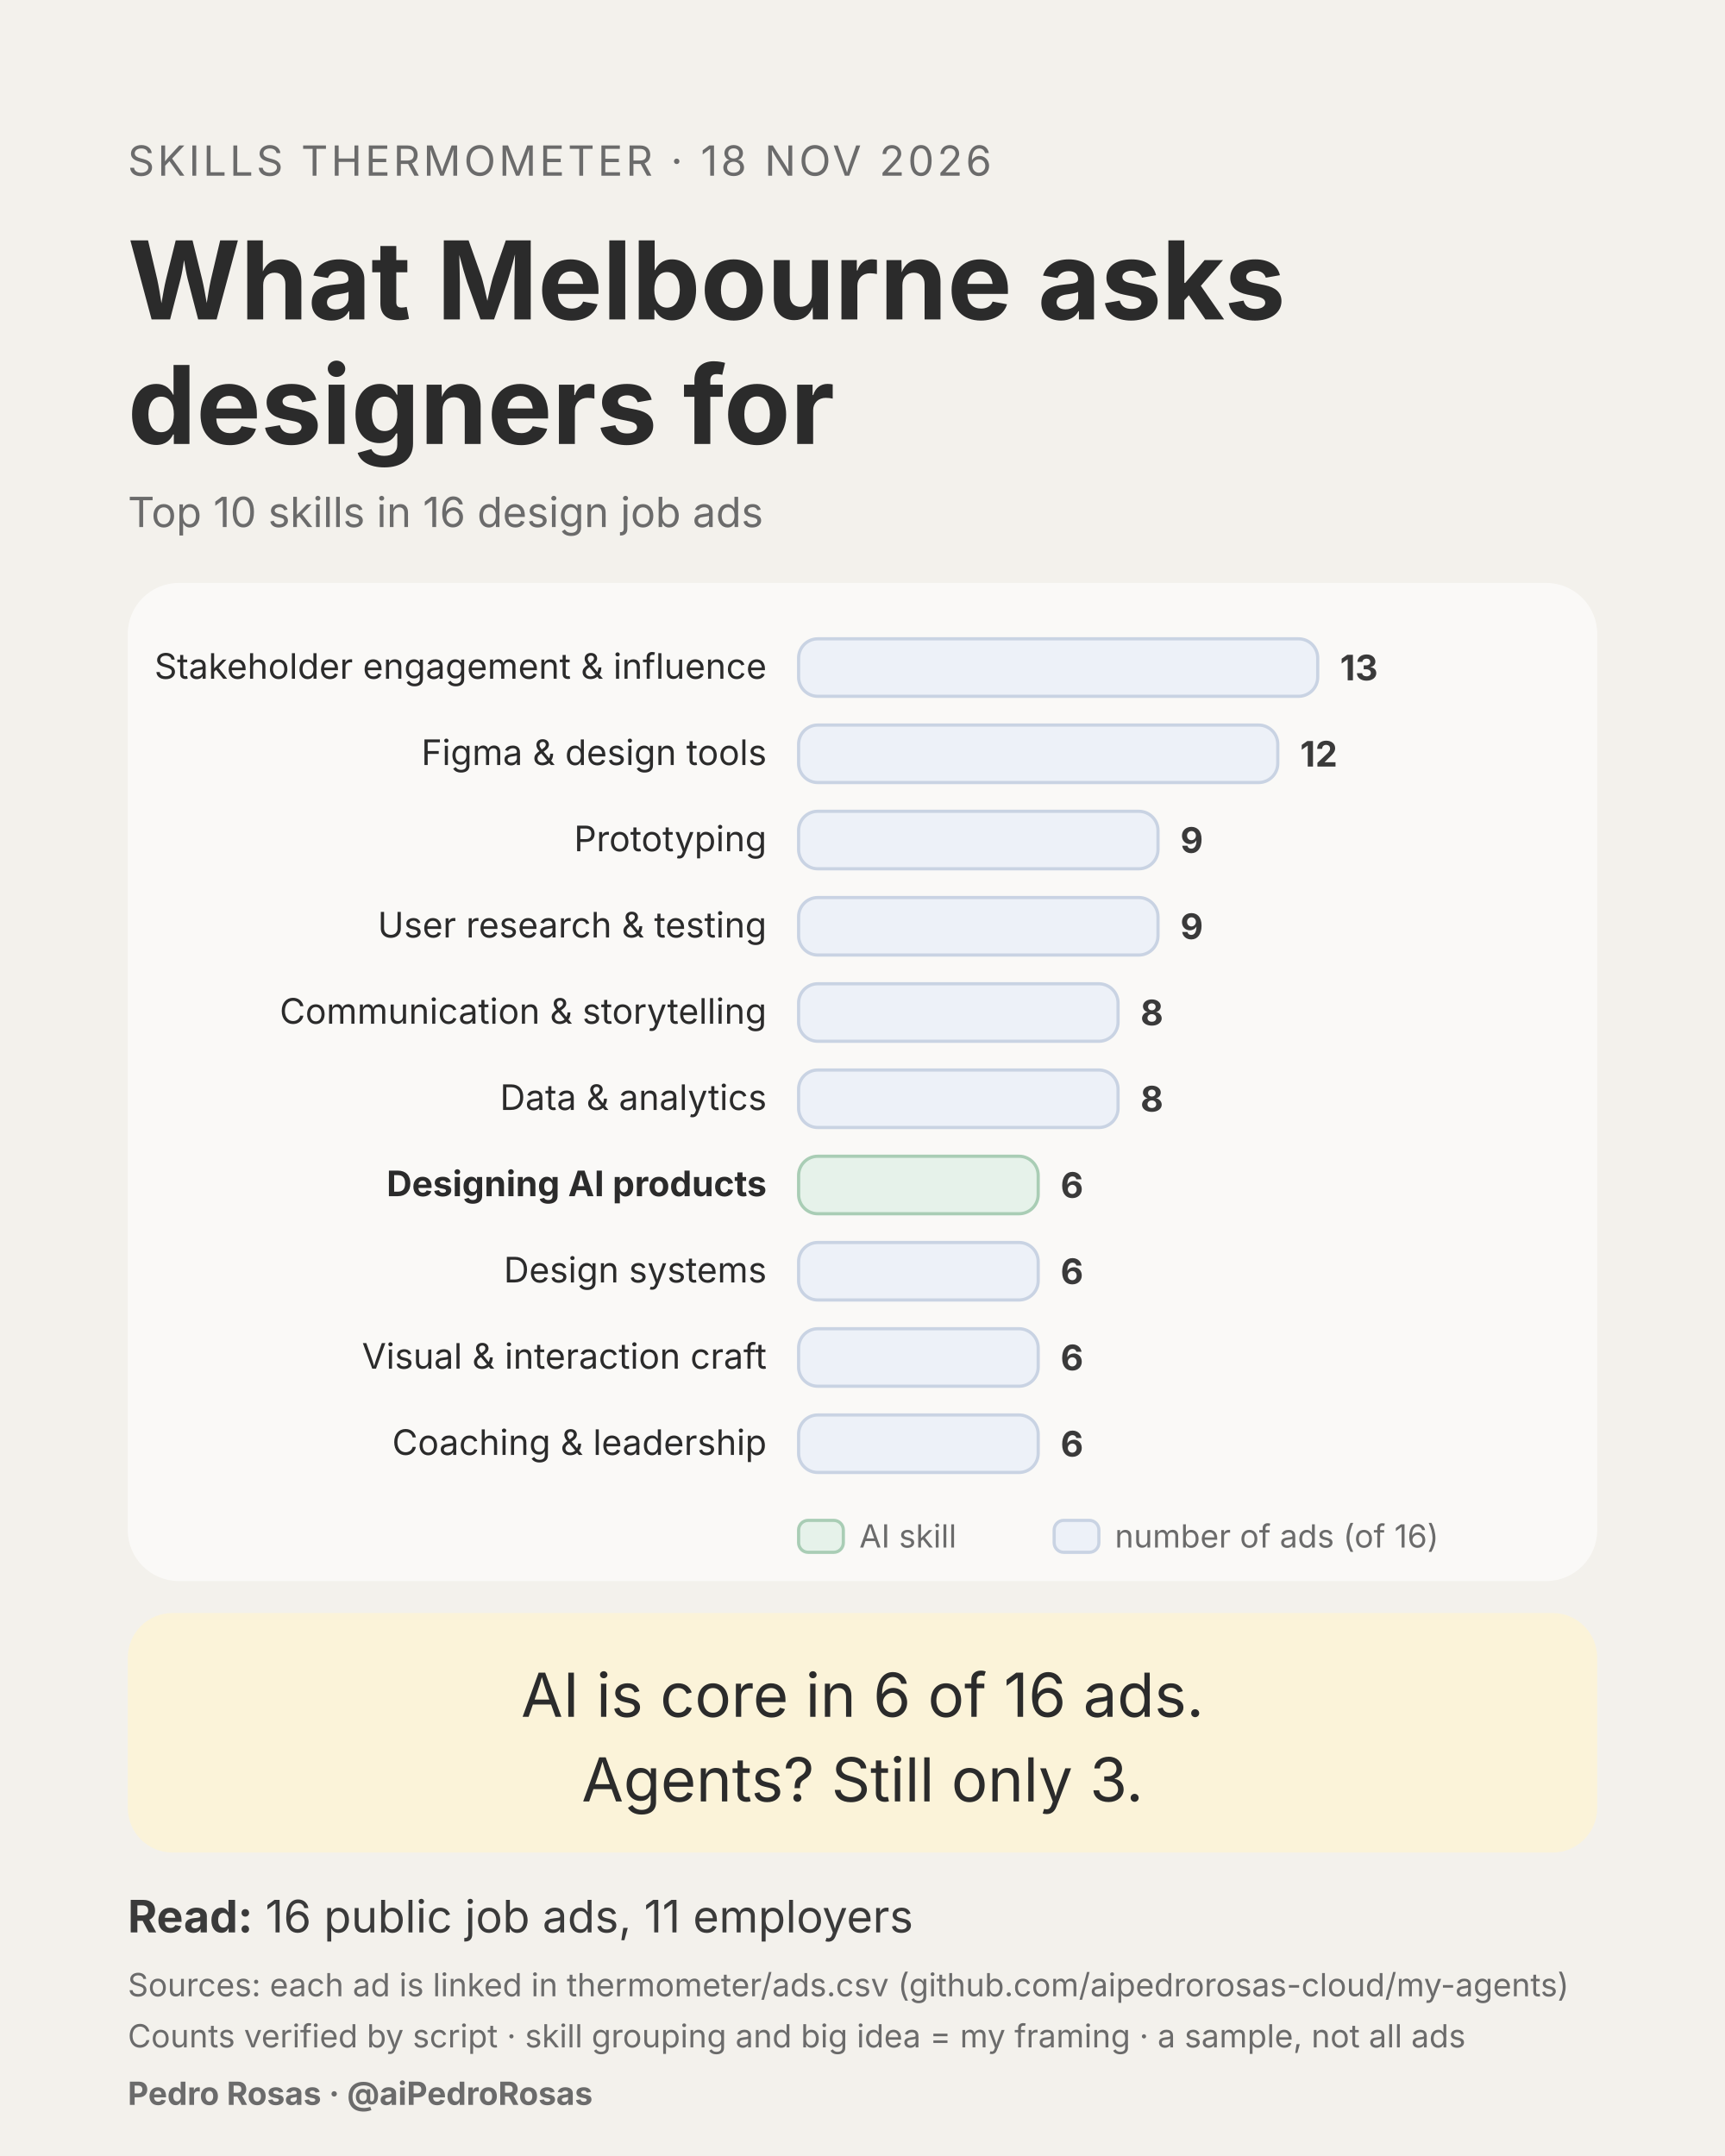
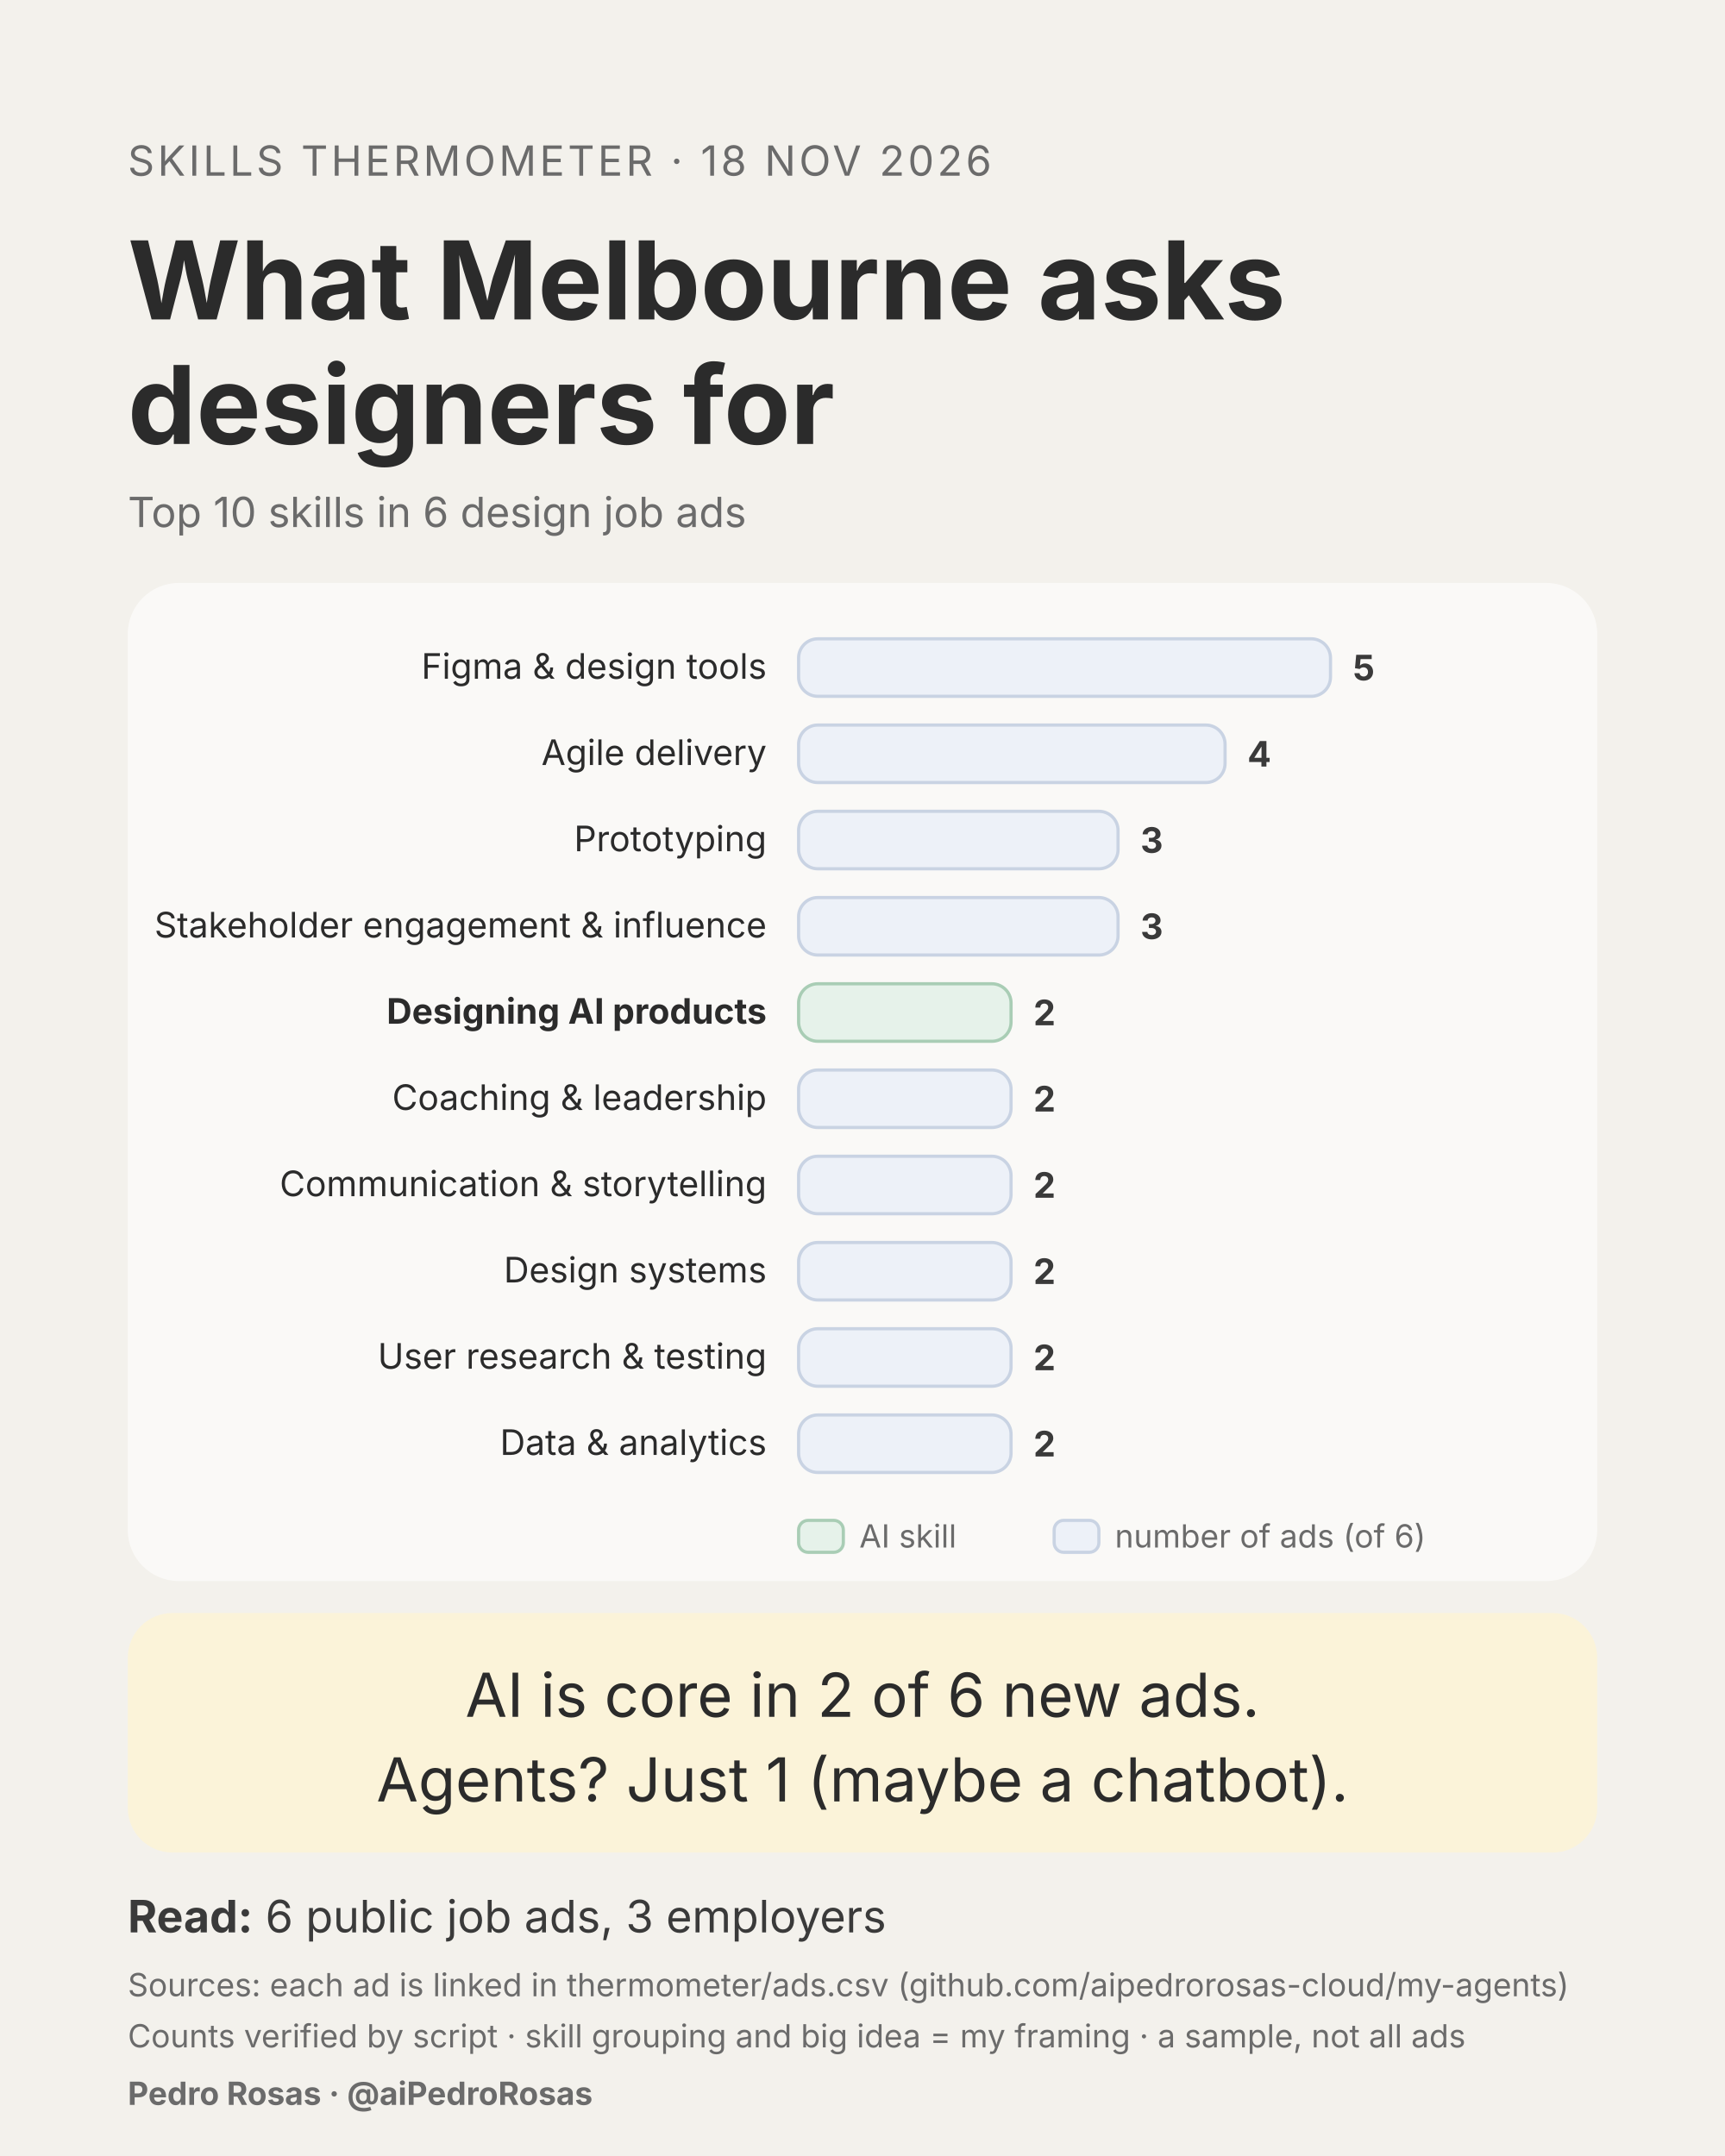
<svg xmlns="http://www.w3.org/2000/svg" width="1080" height="1350" viewBox="0 0 1080 1350" font-family="Inter, -apple-system, 'Helvetica Neue', Helvetica, Arial, sans-serif">
  <rect width="1080" height="1350" fill="#F3F1EC" />
  <text x="80" y="110" font-size="26" fill="#6B6B6B" letter-spacing="2">SKILLS THERMOMETER · 18 NOV 2026</text>
  <text x="80" y="200" font-size="68" font-weight="700" fill="#2B2B2B">What Melbourne asks</text>
  <text x="80" y="278" font-size="68" font-weight="700" fill="#2B2B2B">designers for</text>
-   <text x="80" y="330" font-size="26" fill="#6B6B6B">Top 10 skills in 16 design job ads</text>
+   <text x="80" y="330" font-size="26" fill="#6B6B6B">Top 10 skills in 6 design job ads</text>
  <rect x="80" y="365" width="920" height="625" rx="32" fill="#FFFFFF" opacity="0.6" />
-   <text x="480" y="425" font-size="22" fill="#2B2B2B" text-anchor="end">Stakeholder engagement &amp; influence</text>
-   <rect x="500" y="400" width="325" height="36" rx="12" fill="#EDF1F8" stroke="#C9D3E3" stroke-width="2" />
-   <text x="839" y="426" font-size="22" font-weight="700" fill="#3A3A3A">13</text>
-   <text x="480" y="479" font-size="22" fill="#2B2B2B" text-anchor="end">Figma &amp; design tools</text>
-   <rect x="500" y="454" width="300" height="36" rx="12" fill="#EDF1F8" stroke="#C9D3E3" stroke-width="2" />
-   <text x="814" y="480" font-size="22" font-weight="700" fill="#3A3A3A">12</text>
+   <text x="480" y="425" font-size="22" fill="#2B2B2B" text-anchor="end">Figma &amp; design tools</text>
+   <rect x="500" y="400" width="333" height="36" rx="12" fill="#EDF1F8" stroke="#C9D3E3" stroke-width="2" />
+   <text x="847" y="426" font-size="22" font-weight="700" fill="#3A3A3A">5</text>
+   <text x="480" y="479" font-size="22" fill="#2B2B2B" text-anchor="end">Agile delivery</text>
+   <rect x="500" y="454" width="267" height="36" rx="12" fill="#EDF1F8" stroke="#C9D3E3" stroke-width="2" />
+   <text x="781" y="480" font-size="22" font-weight="700" fill="#3A3A3A">4</text>
  <text x="480" y="533" font-size="22" fill="#2B2B2B" text-anchor="end">Prototyping</text>
-   <rect x="500" y="508" width="225" height="36" rx="12" fill="#EDF1F8" stroke="#C9D3E3" stroke-width="2" />
-   <text x="739" y="534" font-size="22" font-weight="700" fill="#3A3A3A">9</text>
-   <text x="480" y="587" font-size="22" fill="#2B2B2B" text-anchor="end">User research &amp; testing</text>
-   <rect x="500" y="562" width="225" height="36" rx="12" fill="#EDF1F8" stroke="#C9D3E3" stroke-width="2" />
-   <text x="739" y="588" font-size="22" font-weight="700" fill="#3A3A3A">9</text>
-   <text x="480" y="641" font-size="22" fill="#2B2B2B" text-anchor="end">Communication &amp; storytelling</text>
-   <rect x="500" y="616" width="200" height="36" rx="12" fill="#EDF1F8" stroke="#C9D3E3" stroke-width="2" />
-   <text x="714" y="642" font-size="22" font-weight="700" fill="#3A3A3A">8</text>
-   <text x="480" y="695" font-size="22" fill="#2B2B2B" text-anchor="end">Data &amp; analytics</text>
-   <rect x="500" y="670" width="200" height="36" rx="12" fill="#EDF1F8" stroke="#C9D3E3" stroke-width="2" />
-   <text x="714" y="696" font-size="22" font-weight="700" fill="#3A3A3A">8</text>
-   <text x="480" y="749" font-size="22" fill="#2B2B2B" text-anchor="end" font-weight="700">Designing AI products</text>
-   <rect x="500" y="724" width="150" height="36" rx="12" fill="#E6F2EA" stroke="#A9CDB5" stroke-width="2" />
-   <text x="664" y="750" font-size="22" font-weight="700" fill="#3A3A3A">6</text>
+   <rect x="500" y="508" width="200" height="36" rx="12" fill="#EDF1F8" stroke="#C9D3E3" stroke-width="2" />
+   <text x="714" y="534" font-size="22" font-weight="700" fill="#3A3A3A">3</text>
+   <text x="480" y="587" font-size="22" fill="#2B2B2B" text-anchor="end">Stakeholder engagement &amp; influence</text>
+   <rect x="500" y="562" width="200" height="36" rx="12" fill="#EDF1F8" stroke="#C9D3E3" stroke-width="2" />
+   <text x="714" y="588" font-size="22" font-weight="700" fill="#3A3A3A">3</text>
+   <text x="480" y="641" font-size="22" fill="#2B2B2B" text-anchor="end" font-weight="700">Designing AI products</text>
+   <rect x="500" y="616" width="133" height="36" rx="12" fill="#E6F2EA" stroke="#A9CDB5" stroke-width="2" />
+   <text x="647" y="642" font-size="22" font-weight="700" fill="#3A3A3A">2</text>
+   <text x="480" y="695" font-size="22" fill="#2B2B2B" text-anchor="end">Coaching &amp; leadership</text>
+   <rect x="500" y="670" width="133" height="36" rx="12" fill="#EDF1F8" stroke="#C9D3E3" stroke-width="2" />
+   <text x="647" y="696" font-size="22" font-weight="700" fill="#3A3A3A">2</text>
+   <text x="480" y="749" font-size="22" fill="#2B2B2B" text-anchor="end">Communication &amp; storytelling</text>
+   <rect x="500" y="724" width="133" height="36" rx="12" fill="#EDF1F8" stroke="#C9D3E3" stroke-width="2" />
+   <text x="647" y="750" font-size="22" font-weight="700" fill="#3A3A3A">2</text>
  <text x="480" y="803" font-size="22" fill="#2B2B2B" text-anchor="end">Design systems</text>
-   <rect x="500" y="778" width="150" height="36" rx="12" fill="#EDF1F8" stroke="#C9D3E3" stroke-width="2" />
-   <text x="664" y="804" font-size="22" font-weight="700" fill="#3A3A3A">6</text>
-   <text x="480" y="857" font-size="22" fill="#2B2B2B" text-anchor="end">Visual &amp; interaction craft</text>
-   <rect x="500" y="832" width="150" height="36" rx="12" fill="#EDF1F8" stroke="#C9D3E3" stroke-width="2" />
-   <text x="664" y="858" font-size="22" font-weight="700" fill="#3A3A3A">6</text>
-   <text x="480" y="911" font-size="22" fill="#2B2B2B" text-anchor="end">Coaching &amp; leadership</text>
-   <rect x="500" y="886" width="150" height="36" rx="12" fill="#EDF1F8" stroke="#C9D3E3" stroke-width="2" />
-   <text x="664" y="912" font-size="22" font-weight="700" fill="#3A3A3A">6</text>
+   <rect x="500" y="778" width="133" height="36" rx="12" fill="#EDF1F8" stroke="#C9D3E3" stroke-width="2" />
+   <text x="647" y="804" font-size="22" font-weight="700" fill="#3A3A3A">2</text>
+   <text x="480" y="857" font-size="22" fill="#2B2B2B" text-anchor="end">User research &amp; testing</text>
+   <rect x="500" y="832" width="133" height="36" rx="12" fill="#EDF1F8" stroke="#C9D3E3" stroke-width="2" />
+   <text x="647" y="858" font-size="22" font-weight="700" fill="#3A3A3A">2</text>
+   <text x="480" y="911" font-size="22" fill="#2B2B2B" text-anchor="end">Data &amp; analytics</text>
+   <rect x="500" y="886" width="133" height="36" rx="12" fill="#EDF1F8" stroke="#C9D3E3" stroke-width="2" />
+   <text x="647" y="912" font-size="22" font-weight="700" fill="#3A3A3A">2</text>
  <rect x="500" y="952" width="28" height="20" rx="6" fill="#E6F2EA" stroke="#A9CDB5" stroke-width="2" />
  <text x="538" y="969" font-size="20" fill="#6B6B6B">AI skill</text>
  <rect x="660" y="952" width="28" height="20" rx="6" fill="#EDF1F8" stroke="#C9D3E3" stroke-width="2" />
-   <text x="698" y="969" font-size="20" fill="#6B6B6B">number of ads (of 16)</text>
+   <text x="698" y="969" font-size="20" fill="#6B6B6B">number of ads (of 6)</text>
  <rect x="80" y="1010" width="920" height="150" rx="28" fill="#FBF3D9" />
-   <text x="540" y="1075" font-size="38" fill="#2B2B2B" text-anchor="middle">AI is core in 6 of 16 ads.</text>
-   <text x="540" y="1128" font-size="38" fill="#2B2B2B" text-anchor="middle">Agents? Still only 3.</text>
+   <text x="540" y="1075" font-size="38" fill="#2B2B2B" text-anchor="middle">AI is core in 2 of 6 new ads.</text>
+   <text x="540" y="1128" font-size="38" fill="#2B2B2B" text-anchor="middle">Agents? Just 1 (maybe a chatbot).</text>
  <text x="80" y="1210" font-size="28" fill="#3A3A3A">
-     <tspan font-weight="700">Read:</tspan> 16 public job ads, 11 employers</text>
+     <tspan font-weight="700">Read:</tspan> 6 public job ads, 3 employers</text>
  <text x="80" y="1250" font-size="20" fill="#6B6B6B">Sources: each ad is linked in thermometer/ads.csv (github.com/aipedrorosas-cloud/my-agents)</text>
  <text x="80" y="1282" font-size="20" fill="#6B6B6B">Counts verified by script · skill grouping and big idea = my framing · a sample, not all ads</text>
  <text x="80" y="1318" font-size="20" font-weight="700" fill="#6B6B6B">Pedro Rosas · @aiPedroRosas</text>
</svg>
